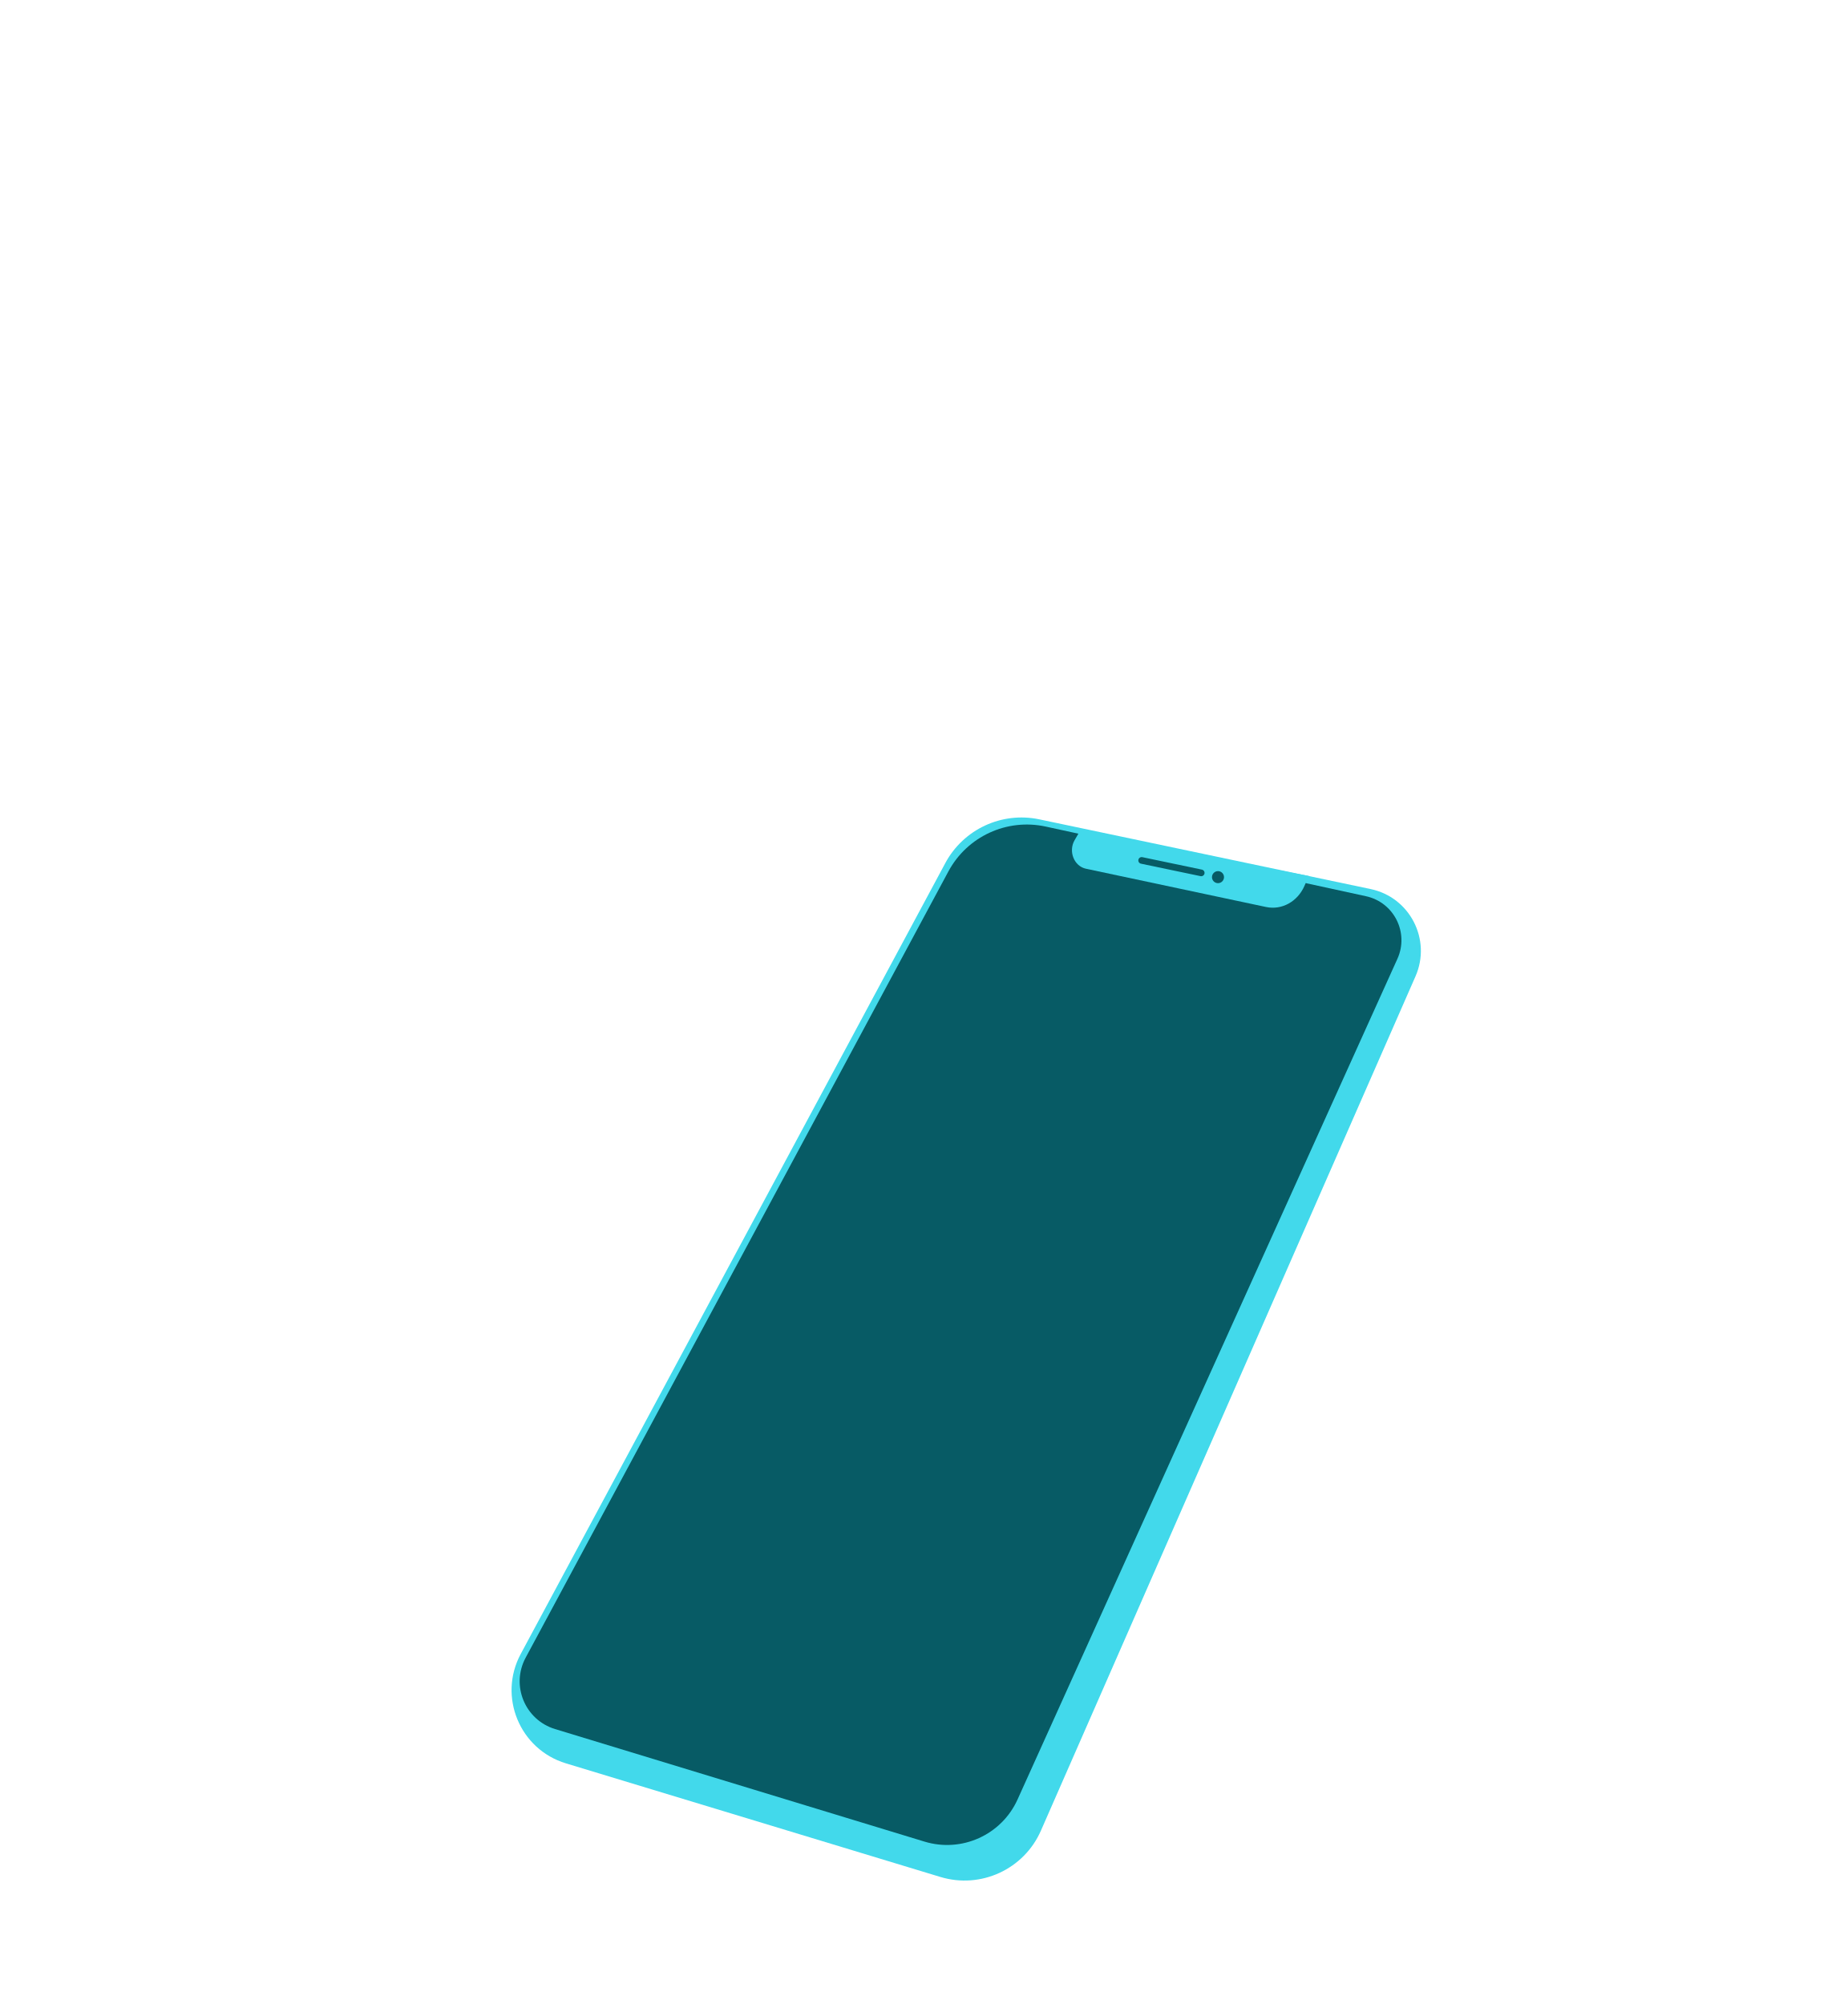
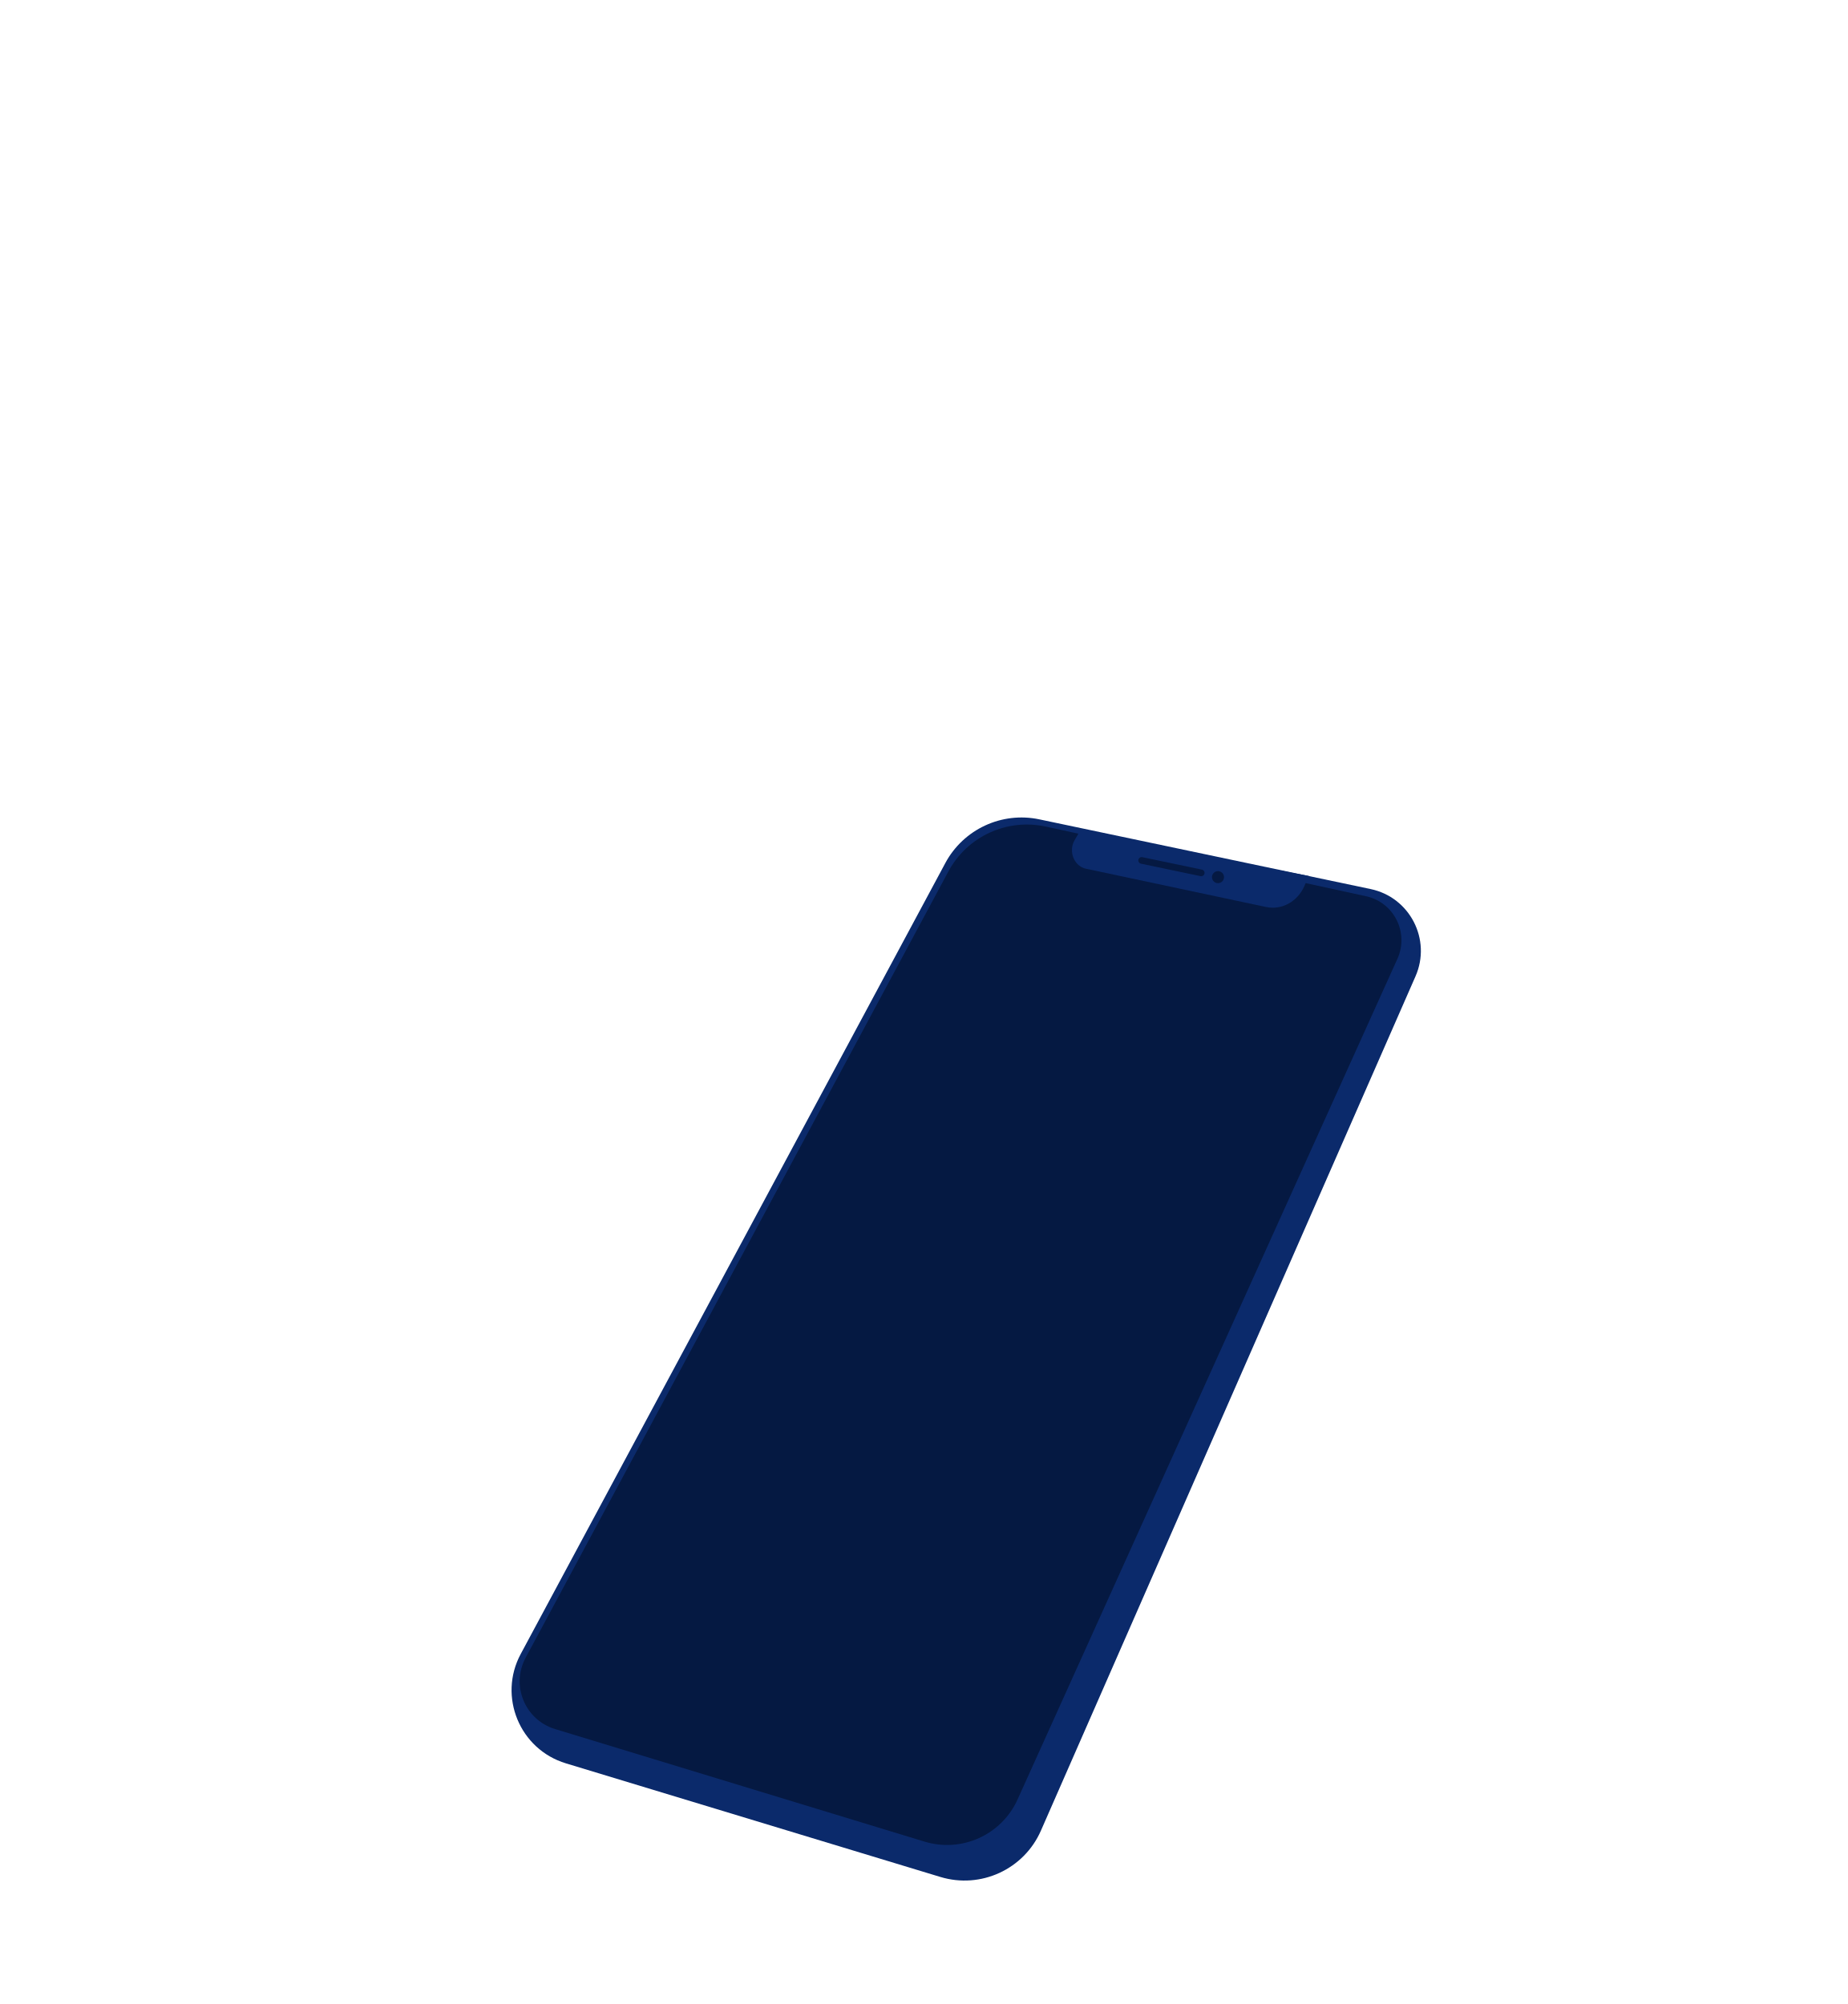
<svg xmlns="http://www.w3.org/2000/svg" width="1109" height="1203" viewBox="0 0 1109 1203" fill="none">
-   <path d="M567.39 518.08L312.52 992.91C298.82 1018.44 311.91 1050.12 339.63 1058.53L564.4 1126.73C588.65 1134.09 614.57 1122.15 624.75 1098.94L849.59 586.06C859.26 564.01 846.21 538.65 822.65 533.7L623.78 491.85C601.24 487.11 578.28 497.79 567.38 518.08H567.39Z" fill="#42D9EB" />
-   <path d="M333.13 1037.94L554.89 1105.52C577.21 1112.32 601.12 1101.5 610.73 1080.23L838.74 575.54C845.82 559.87 836.66 541.65 819.85 538L627.62 496.19C604.34 491.13 580.53 502.1 569.25 523.08L315.49 995.12C306.54 1011.77 315.06 1032.44 333.14 1037.95L333.13 1037.94Z" fill="#075B65" />
-   <path d="M647.73 499.62L644.98 504.35C641.1 511.04 644.64 519.97 651.76 521.49L759.88 544.47C769.35 546.48 778.82 541.26 782.96 531.73L785.52 525.84L647.72 499.61L647.73 499.62Z" fill="#42D9EB" />
-   <path d="M685.22 516.51L720.97 523.99" stroke="#075B65" stroke-width="4" stroke-miterlimit="10" stroke-linecap="round" />
-   <path d="M731.04 530.16C733.033 530.16 734.65 528.544 734.65 526.55C734.65 524.556 733.033 522.94 731.04 522.94C729.046 522.94 727.43 524.556 727.43 526.55C727.43 528.544 729.046 530.16 731.04 530.16Z" fill="#075B65" />
+   <path d="M567.39 518.08L312.52 992.91C298.82 1018.44 311.91 1050.12 339.63 1058.53L564.4 1126.73C588.65 1134.09 614.57 1122.15 624.75 1098.94L849.59 586.06C859.26 564.01 846.21 538.65 822.65 533.7L623.78 491.85C601.24 487.11 578.28 497.79 567.38 518.08H567.39Z" fill="#0B2A6B" />
+   <path d="M333.13 1037.94L554.89 1105.52C577.21 1112.32 601.12 1101.5 610.73 1080.23L838.74 575.54C845.82 559.87 836.66 541.65 819.85 538L627.62 496.19C604.34 491.13 580.53 502.1 569.25 523.08L315.49 995.12C306.54 1011.77 315.06 1032.44 333.14 1037.95L333.13 1037.94Z" fill="#051942" />
+   <path d="M647.73 499.62L644.98 504.35C641.1 511.04 644.64 519.97 651.76 521.49L759.88 544.47C769.35 546.48 778.82 541.26 782.96 531.73L785.52 525.84L647.72 499.61L647.73 499.62Z" fill="#0B2A6B" />
+   <path d="M685.22 516.51L720.97 523.99" stroke="#051942" stroke-width="4" stroke-miterlimit="10" stroke-linecap="round" />
+   <path d="M731.04 530.16C733.034 530.16 734.65 528.544 734.65 526.55C734.65 524.557 733.034 522.94 731.04 522.94C729.046 522.94 727.43 524.557 727.43 526.55C727.43 528.544 729.046 530.16 731.04 530.16Z" fill="#051942" />
</svg>
